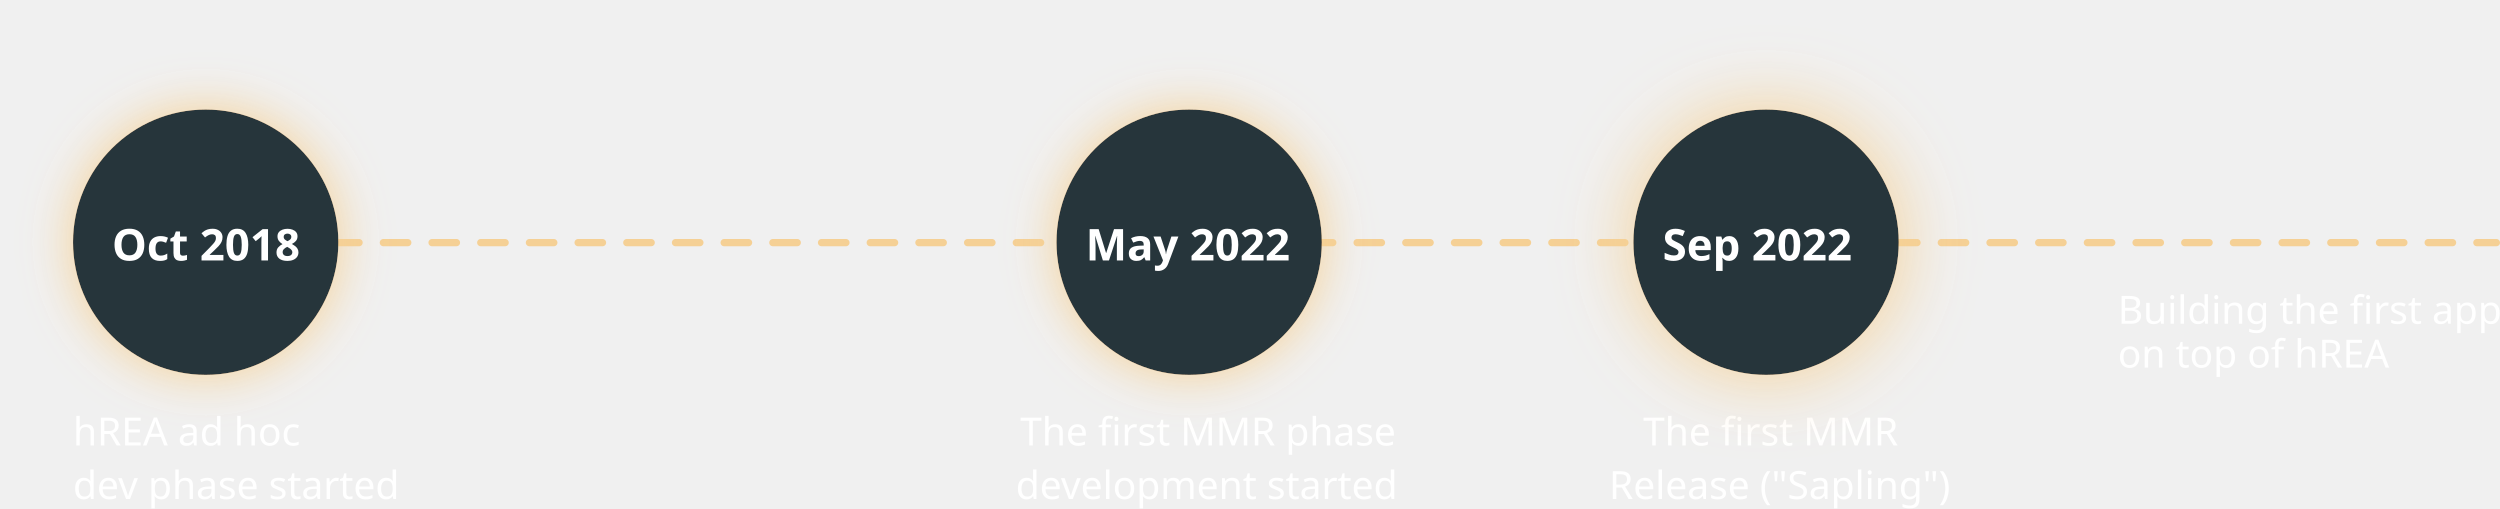
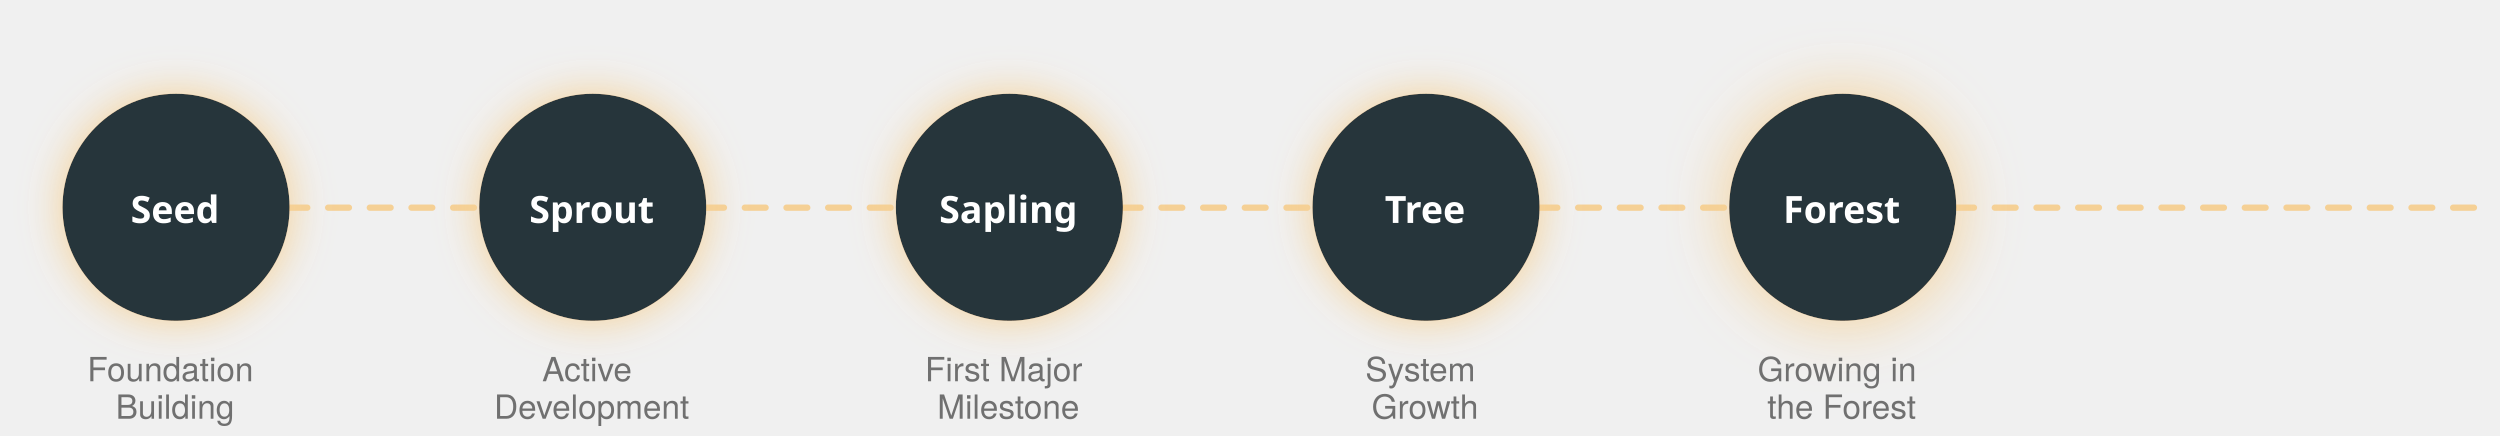
- <svg xmlns="http://www.w3.org/2000/svg" width="1027" height="209" viewBox="0 0 1027 209">
+ <svg xmlns="http://www.w3.org/2000/svg" width="1200" height="209" viewBox="0 0 1200 209">
  <defs>
    <style>
      .roadmap-horizontal-cls-1 {
        fill: none;
        stroke: #f5d095;
        stroke-linecap: round;
        stroke-width: 3px;
        stroke-dasharray: 10;
      }

      .roadmap-horizontal-cls-2 {
        fill: #27363b;
      }

-       .roadmap-horizontal-cls-3, .roadmap-horizontal-cls-5, .roadmap-horizontal-cls-6, .roadmap-horizontal-cls-7 {
+       .roadmap-horizontal-cls-3, .roadmap-horizontal-cls-5, .roadmap-horizontal-cls-6 {
        fill: #fff;
      }

      .roadmap-horizontal-cls-3, .roadmap-horizontal-cls-5 {
        font-size: 18px;
      }

      .roadmap-horizontal-cls-3 {
        font-family: Satoshi-Bold, Satoshi;
        font-weight: 700;
      }

      .roadmap-horizontal-cls-4 {
        fill: #707070;
-         font-size: 18px;
+         font-size: 16px;
        font-family: HelveticaNeue, Helvetica Neue;
      }

      .roadmap-horizontal-cls-5, .roadmap-horizontal-cls-6 {
        font-family: Satoshi-Medium, Satoshi;
        font-weight: 500;
      }

      .roadmap-horizontal-cls-6 {
-         font-size: 16px;
+         font-size: 14px;
      }

      .roadmap-horizontal-cls-7 {
-         font-size: 16px;
-         font-family: Satoshi-Medium, Satoshi;
-         font-weight: 500;
+         filter: url(#circle-seed);
      }

      .roadmap-horizontal-cls-8 {
-         filter: url(#Path_24-3);
+         filter: url(#circle-sprout);
      }

      .roadmap-horizontal-cls-9 {
-         filter: url(#Path_24-2);
+         filter: url(#circle-sapling);
      }

      .roadmap-horizontal-cls-10 {
-         filter: url(#Path_24);
+         filter: url(#circle-tree);
+       }
+ 
+       .roadmap-horizontal-cls-11 {
+         filter: url(#circle-forest);
      }
    </style>
-     <filter id="Path_24" x="0" y="15" width="169" height="169" filterUnits="userSpaceOnUse">
+     <filter id="circle-seed" x="0" y="15" width="169" height="169" filterUnits="userSpaceOnUse">
      <feOffset input="SourceAlpha" />
      <feGaussianBlur stdDeviation="10" result="blur" />
      <feFlood flood-color="#f5d095" />
      <feComposite operator="in" in2="blur" />
      <feComposite in="SourceGraphic" />
    </filter>
-     <filter id="Path_24-2" x="404" y="15" width="169" height="169" filterUnits="userSpaceOnUse">
+     <filter id="circle-sprout" x="200" y="15" width="169" height="169" filterUnits="userSpaceOnUse">
      <feOffset input="SourceAlpha" />
      <feGaussianBlur stdDeviation="10" result="blur-2" />
      <feFlood flood-color="#f5d095" />
      <feComposite operator="in" in2="blur-2" />
      <feComposite in="SourceGraphic" />
    </filter>
-     <filter id="Path_24-3" x="626" y="0" width="199" height="199" filterUnits="userSpaceOnUse">
+     <filter id="circle-sapling" x="400" y="15" width="169" height="169" filterUnits="userSpaceOnUse">
      <feOffset input="SourceAlpha" />
-       <feGaussianBlur stdDeviation="15" result="blur-3" />
+       <feGaussianBlur stdDeviation="10" result="blur-3" />
      <feFlood flood-color="#f5d095" />
      <feComposite operator="in" in2="blur-3" />
      <feComposite in="SourceGraphic" />
    </filter>
+     <filter id="circle-tree" x="600" y="15" width="169" height="169" filterUnits="userSpaceOnUse">
+       <feOffset input="SourceAlpha" />
+       <feGaussianBlur stdDeviation="10" result="blur-4" />
+       <feFlood flood-color="#f5d095" />
+       <feComposite operator="in" in2="blur-4" />
+       <feComposite in="SourceGraphic" />
+     </filter>
+     <filter id="circle-forest" x="800" y="0" width="199" height="199" filterUnits="userSpaceOnUse">
+       <feOffset input="SourceAlpha" />
+       <feGaussianBlur stdDeviation="15" result="blur-5" />
+       <feFlood flood-color="#f5d095" />
+       <feComposite operator="in" in2="blur-5" />
+       <feComposite in="SourceGraphic" />
+     </filter>
  </defs>
  <g id="roadmap-vis" transform="translate(30 45.249)">
-     <line id="Line_1" data-name="Line 1" class="roadmap-horizontal-cls-1" x2="988" transform="translate(7.5 54.425)" />
+     <line id="Line_1" data-name="Line 1" class="roadmap-horizontal-cls-1" x2="1150" transform="translate(7.5 54.425)" />
    <g id="Group_39" data-name="Group 39">
-       <g class="roadmap-horizontal-cls-10" transform="matrix(1, 0, 0, 1, -30, -45.25)">
-         <path id="Path_24-4" data-name="Path 24" class="roadmap-horizontal-cls-2" d="M54.5,0A54.5,54.5,0,1,1,0,54.5,54.5,54.5,0,0,1,54.5,0Z" transform="translate(30 45)" />
+       <g class="roadmap-horizontal-cls-7" transform="matrix(1, 0, 0, 1, -30, -45.25)">
+         <path id="circle-seed" data-name="circle-seed" class="roadmap-horizontal-cls-2" d="M54.5,0A54.5,54.5,0,1,1,0,54.5,54.5,54.5,0,0,1,54.5,0Z" transform="translate(30 45)" />
      </g>
-       <text id="Oct_2018" data-name="Oct 2018" class="roadmap-horizontal-cls-3" transform="translate(16 61.751)">
-         <tspan x="0" y="0">Oct 2018</tspan>
+       <text id="Seed" data-name="Seed" class="roadmap-horizontal-cls-3" transform="translate(54 61.751)" text-anchor="middle">
+         <tspan x="0" y="0">Seed</tspan>
+       </text>
+       <text id="Seed-desc" class="roadmap-horizontal-cls-4" transform="translate(54 137.751)" text-anchor="middle">
+         <tspan x="0" y="0">Foundation</tspan>
+         <tspan x="0" y="18">Building</tspan>
      </text>
    </g>
-     <text id="Sep_2022" data-name="Sep 2022" class="roadmap-horizontal-cls-4" transform="translate(692 47.751)">
-       <tspan x="-17.97" y="0">Sep</tspan>
-       <tspan x="-22.24" y="28">2022</tspan>
-     </text>
-     <text id="Goal_for_MMR" data-name="Goal for MMR" class="roadmap-horizontal-cls-6" transform="translate(637 137.751)">
-       <tspan x="8" y="0">The first MMR </tspan>
-       <tspan x="-6" y="22">Release ("Sapling")</tspan>
-     </text>
-     <text id="hREA_ad_hoc_dev_phase_started" data-name="hREA ad hoc  dev phase started" class="roadmap-horizontal-cls-6" transform="translate(0 137.751)">
-       <tspan x="0" y="0">hREA ad hoc </tspan>
-       <tspan x="0" y="22">dev phase started</tspan>
-     </text>
-     <text id="Kickstart_of_current_development_phase" data-name="Kickstart of current development phase" class="roadmap-horizontal-cls-6" transform="translate(458 137.751)">
-       <tspan x="-68.904" y="0">The first MMR phase</tspan>
-       <tspan x="-70.704" y="22">development started</tspan>
-     </text>
-     <text id="First_applications_on_top_of_hREA_are_built" data-name="First applications on top of hREA  are built" class="roadmap-horizontal-cls-7" transform="translate(840 87.751)">
-       <tspan x="0" y="0">Building the first apps</tspan>
-       <tspan x="0" y="18">on top of hREA </tspan>
-     </text>
-     <g id="Group_40" data-name="Group 40" transform="translate(404)">
-       <g class="roadmap-horizontal-cls-9" transform="matrix(1, 0, 0, 1, -434, -45.25)">
-         <path id="Path_24-5" data-name="Path 24" class="roadmap-horizontal-cls-2" d="M54.5,0A54.5,54.5,0,1,1,0,54.5,54.5,54.5,0,0,1,54.5,0Z" transform="translate(434 45)" />
+     <g id="Group_40" data-name="Group 40" transform="translate(200)">
+       <g class="roadmap-horizontal-cls-8" transform="matrix(1, 0, 0, 1, -230, -45.25)">
+         <path id="circle-sprout" data-name="circle-sprout" class="roadmap-horizontal-cls-2" d="M54.5,0A54.5,54.5,0,1,1,0,54.5,54.5,54.5,0,0,1,54.5,0Z" transform="translate(230 45)" />
      </g>
-       <text id="May_2022" data-name="May 2022" class="roadmap-horizontal-cls-3" transform="translate(12 61.751)">
-         <tspan x="0" y="0">May 2022</tspan>
+       <text id="Sprout" data-name="Sprout" class="roadmap-horizontal-cls-3" transform="translate(54 61.751)" text-anchor="middle">
+         <tspan x="0" y="0">Sprout</tspan>
+       </text>
+       <text id="Sprout-desc" class="roadmap-horizontal-cls-4" transform="translate(54 137.751)" text-anchor="middle">
+         <tspan x="0" y="0">Active</tspan>
+         <tspan x="0" y="18">Development</tspan>
      </text>
    </g>
-     <g id="Group_41" data-name="Group 41" transform="translate(641)">
-       <g class="roadmap-horizontal-cls-8" transform="matrix(1, 0, 0, 1, -671, -45.25)">
-         <path id="Path_24-6" data-name="Path 24" class="roadmap-horizontal-cls-2" d="M54.5,0A54.5,54.5,0,1,1,0,54.5,54.5,54.5,0,0,1,54.5,0Z" transform="translate(671 45)" />
+     <g id="Group_41" data-name="Group 41" transform="translate(400)">
+       <g class="roadmap-horizontal-cls-9" transform="matrix(1, 0, 0, 1, -430, -45.25)">
+         <path id="circle-sapling" data-name="circle-sapling" class="roadmap-horizontal-cls-2" d="M54.5,0A54.5,54.5,0,1,1,0,54.5,54.5,54.5,0,0,1,54.5,0Z" transform="translate(430 45)" />
      </g>
-       <text id="August_2022-2" data-name="August 2022" class="roadmap-horizontal-cls-3" transform="translate(12 61.751)">
-         <tspan x="0" y="0">Sep 2022</tspan>
+       <text id="Sapling" data-name="Sapling" class="roadmap-horizontal-cls-3" transform="translate(54 61.751)" text-anchor="middle">
+         <tspan x="0" y="0">Sapling</tspan>
+       </text>
+       <text id="Sapling-desc" class="roadmap-horizontal-cls-4" transform="translate(54 137.751)" text-anchor="middle">
+         <tspan x="0" y="0">First Major</tspan>
+         <tspan x="0" y="18">Milestone</tspan>
+       </text>
+     </g>
+     <g id="Group_42" data-name="Group 42" transform="translate(600)">
+       <g class="roadmap-horizontal-cls-10" transform="matrix(1, 0, 0, 1, -630, -45.25)">
+         <path id="circle-tree" data-name="circle-tree" class="roadmap-horizontal-cls-2" d="M54.5,0A54.5,54.5,0,1,1,0,54.5,54.5,54.5,0,0,1,54.5,0Z" transform="translate(630 45)" />
+       </g>
+       <text id="Tree" data-name="Tree" class="roadmap-horizontal-cls-3" transform="translate(54 61.751)" text-anchor="middle">
+         <tspan x="0" y="0">Tree</tspan>
+       </text>
+       <text id="Tree-desc" class="roadmap-horizontal-cls-4" transform="translate(54 137.751)" text-anchor="middle">
+         <tspan x="0" y="0">System</tspan>
+         <tspan x="0" y="18">Growth</tspan>
+       </text>
+     </g>
+     <g id="Group_43" data-name="Group 43" transform="translate(800)">
+       <g class="roadmap-horizontal-cls-11" transform="matrix(1, 0, 0, 1, -830, -45.25)">
+         <path id="circle-forest" data-name="circle-forest" class="roadmap-horizontal-cls-2" d="M54.5,0A54.5,54.5,0,1,1,0,54.5,54.5,54.5,0,0,1,54.5,0Z" transform="translate(830 45)" />
+       </g>
+       <text id="Forest" data-name="Forest" class="roadmap-horizontal-cls-3" transform="translate(54 61.751)" text-anchor="middle">
+         <tspan x="0" y="0">Forest</tspan>
+       </text>
+       <text id="Forest-desc" class="roadmap-horizontal-cls-4" transform="translate(54 137.751)" text-anchor="middle">
+         <tspan x="0" y="0">Growing in</tspan>
+         <tspan x="0" y="18">the Forest</tspan>
      </text>
    </g>
  </g>
</svg>
